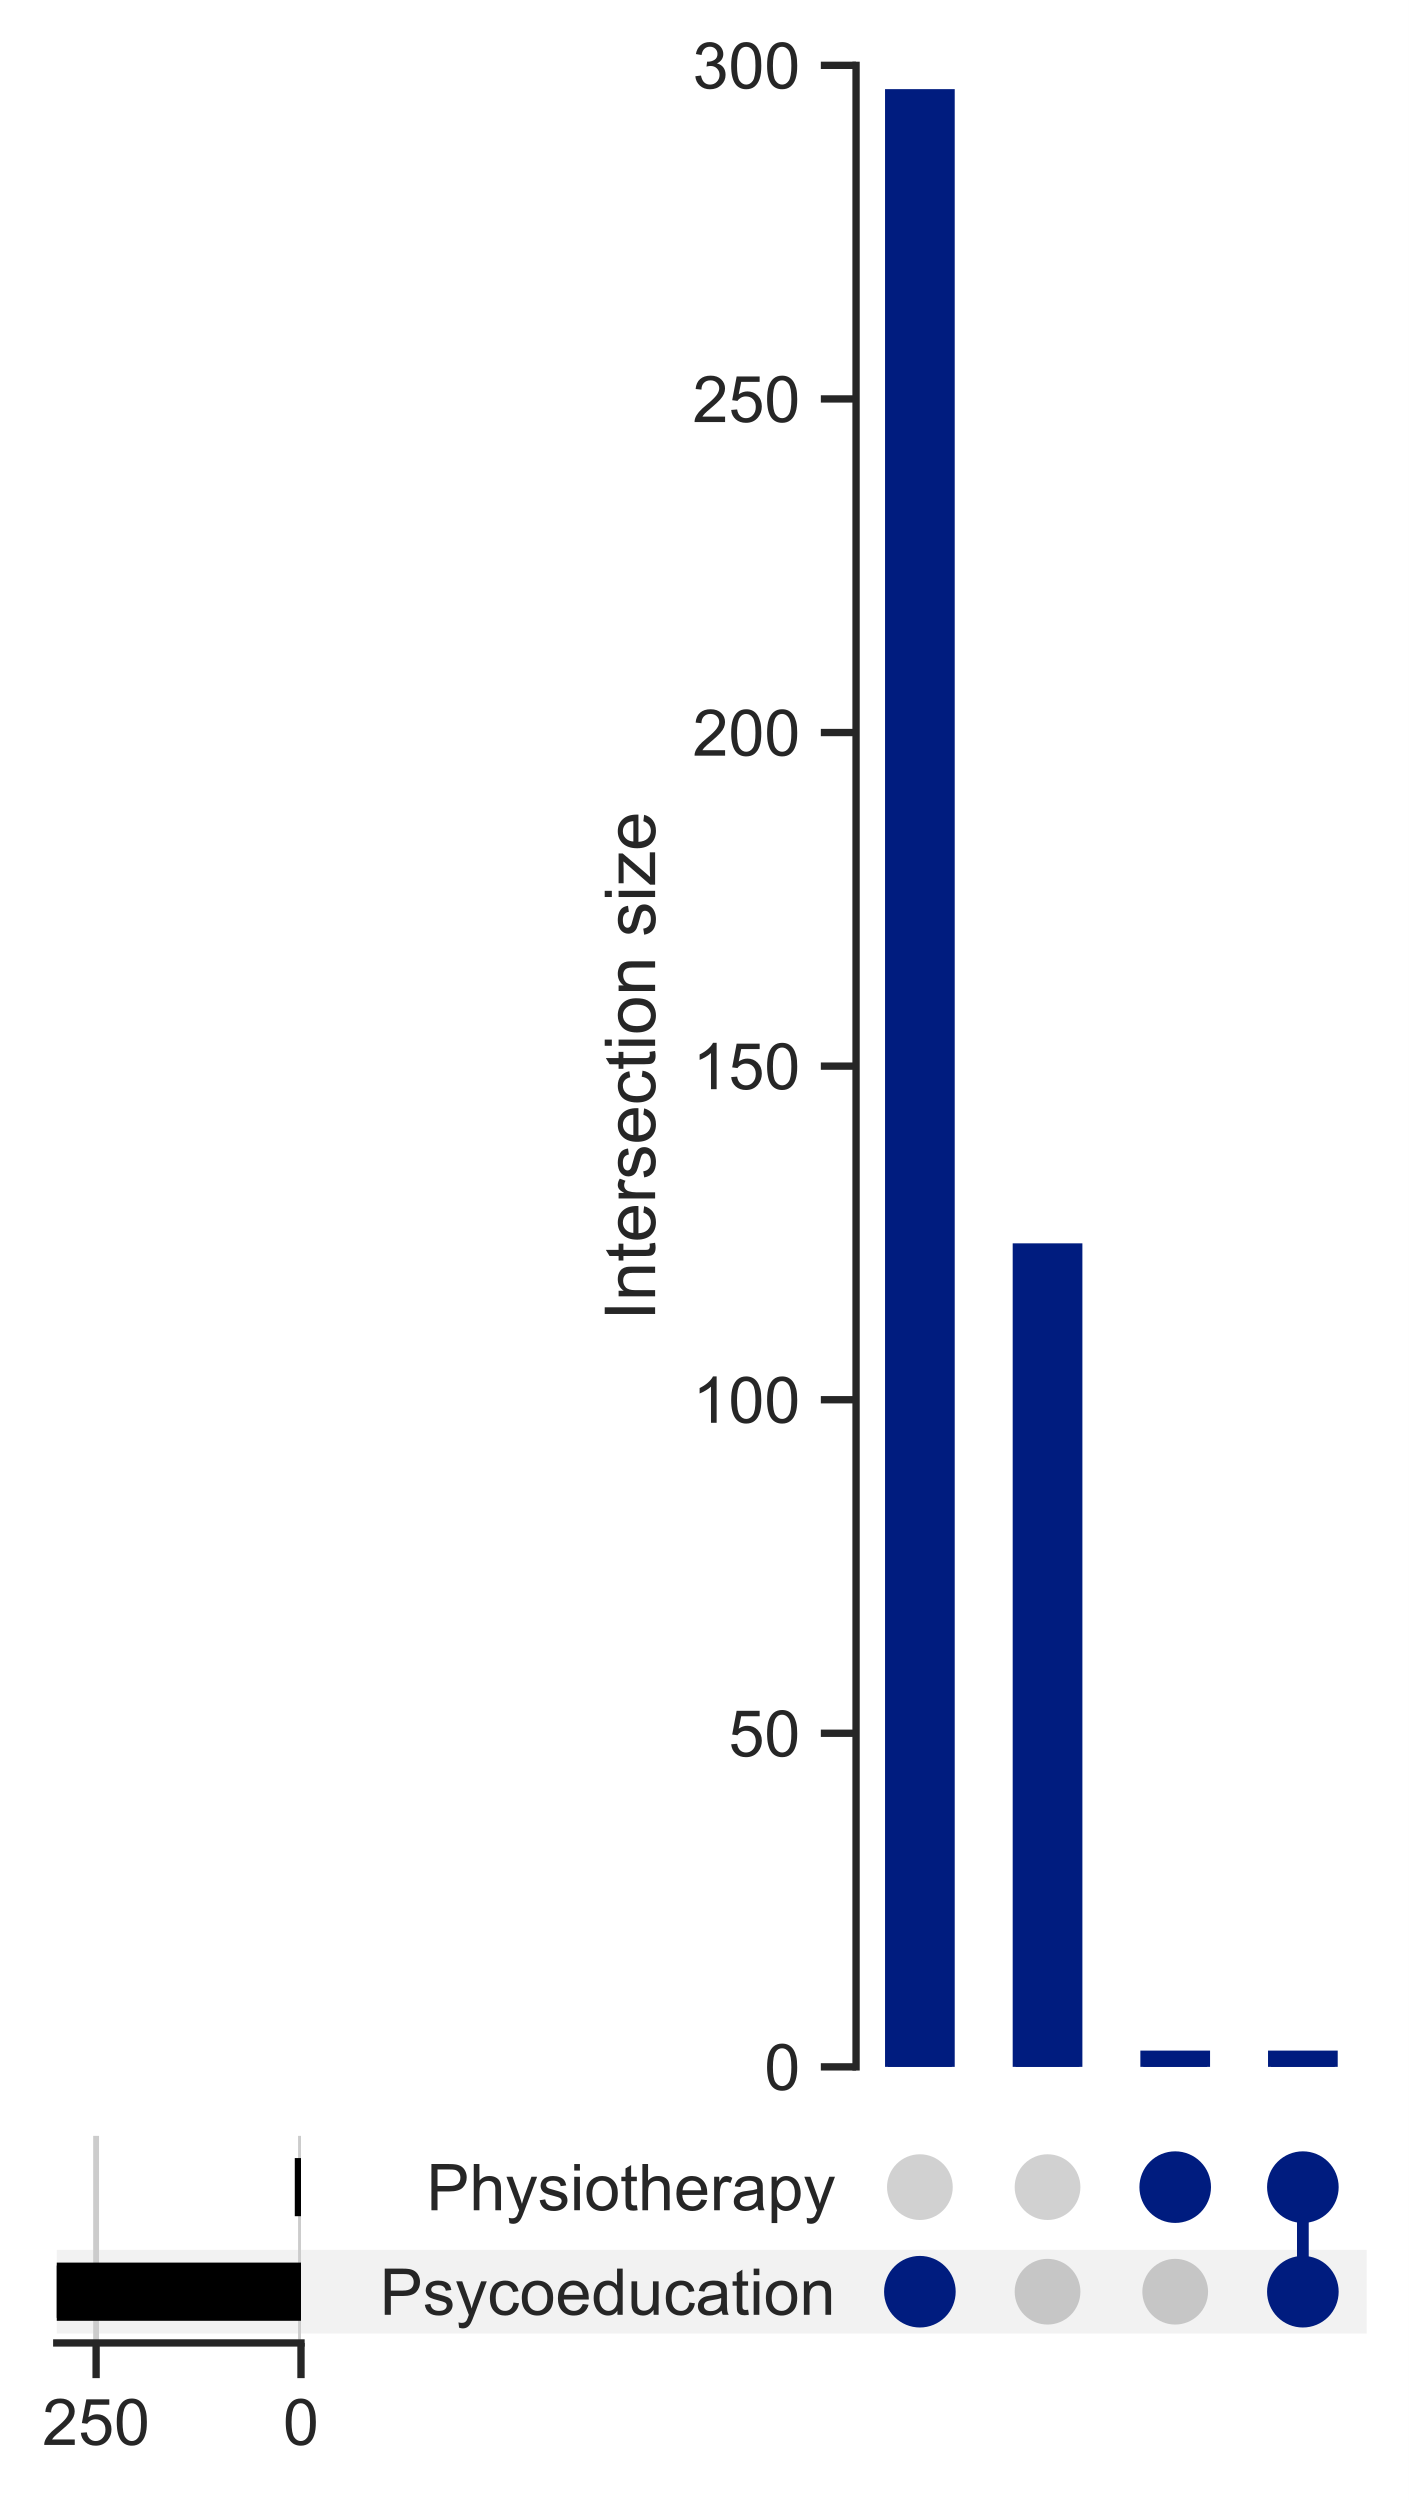
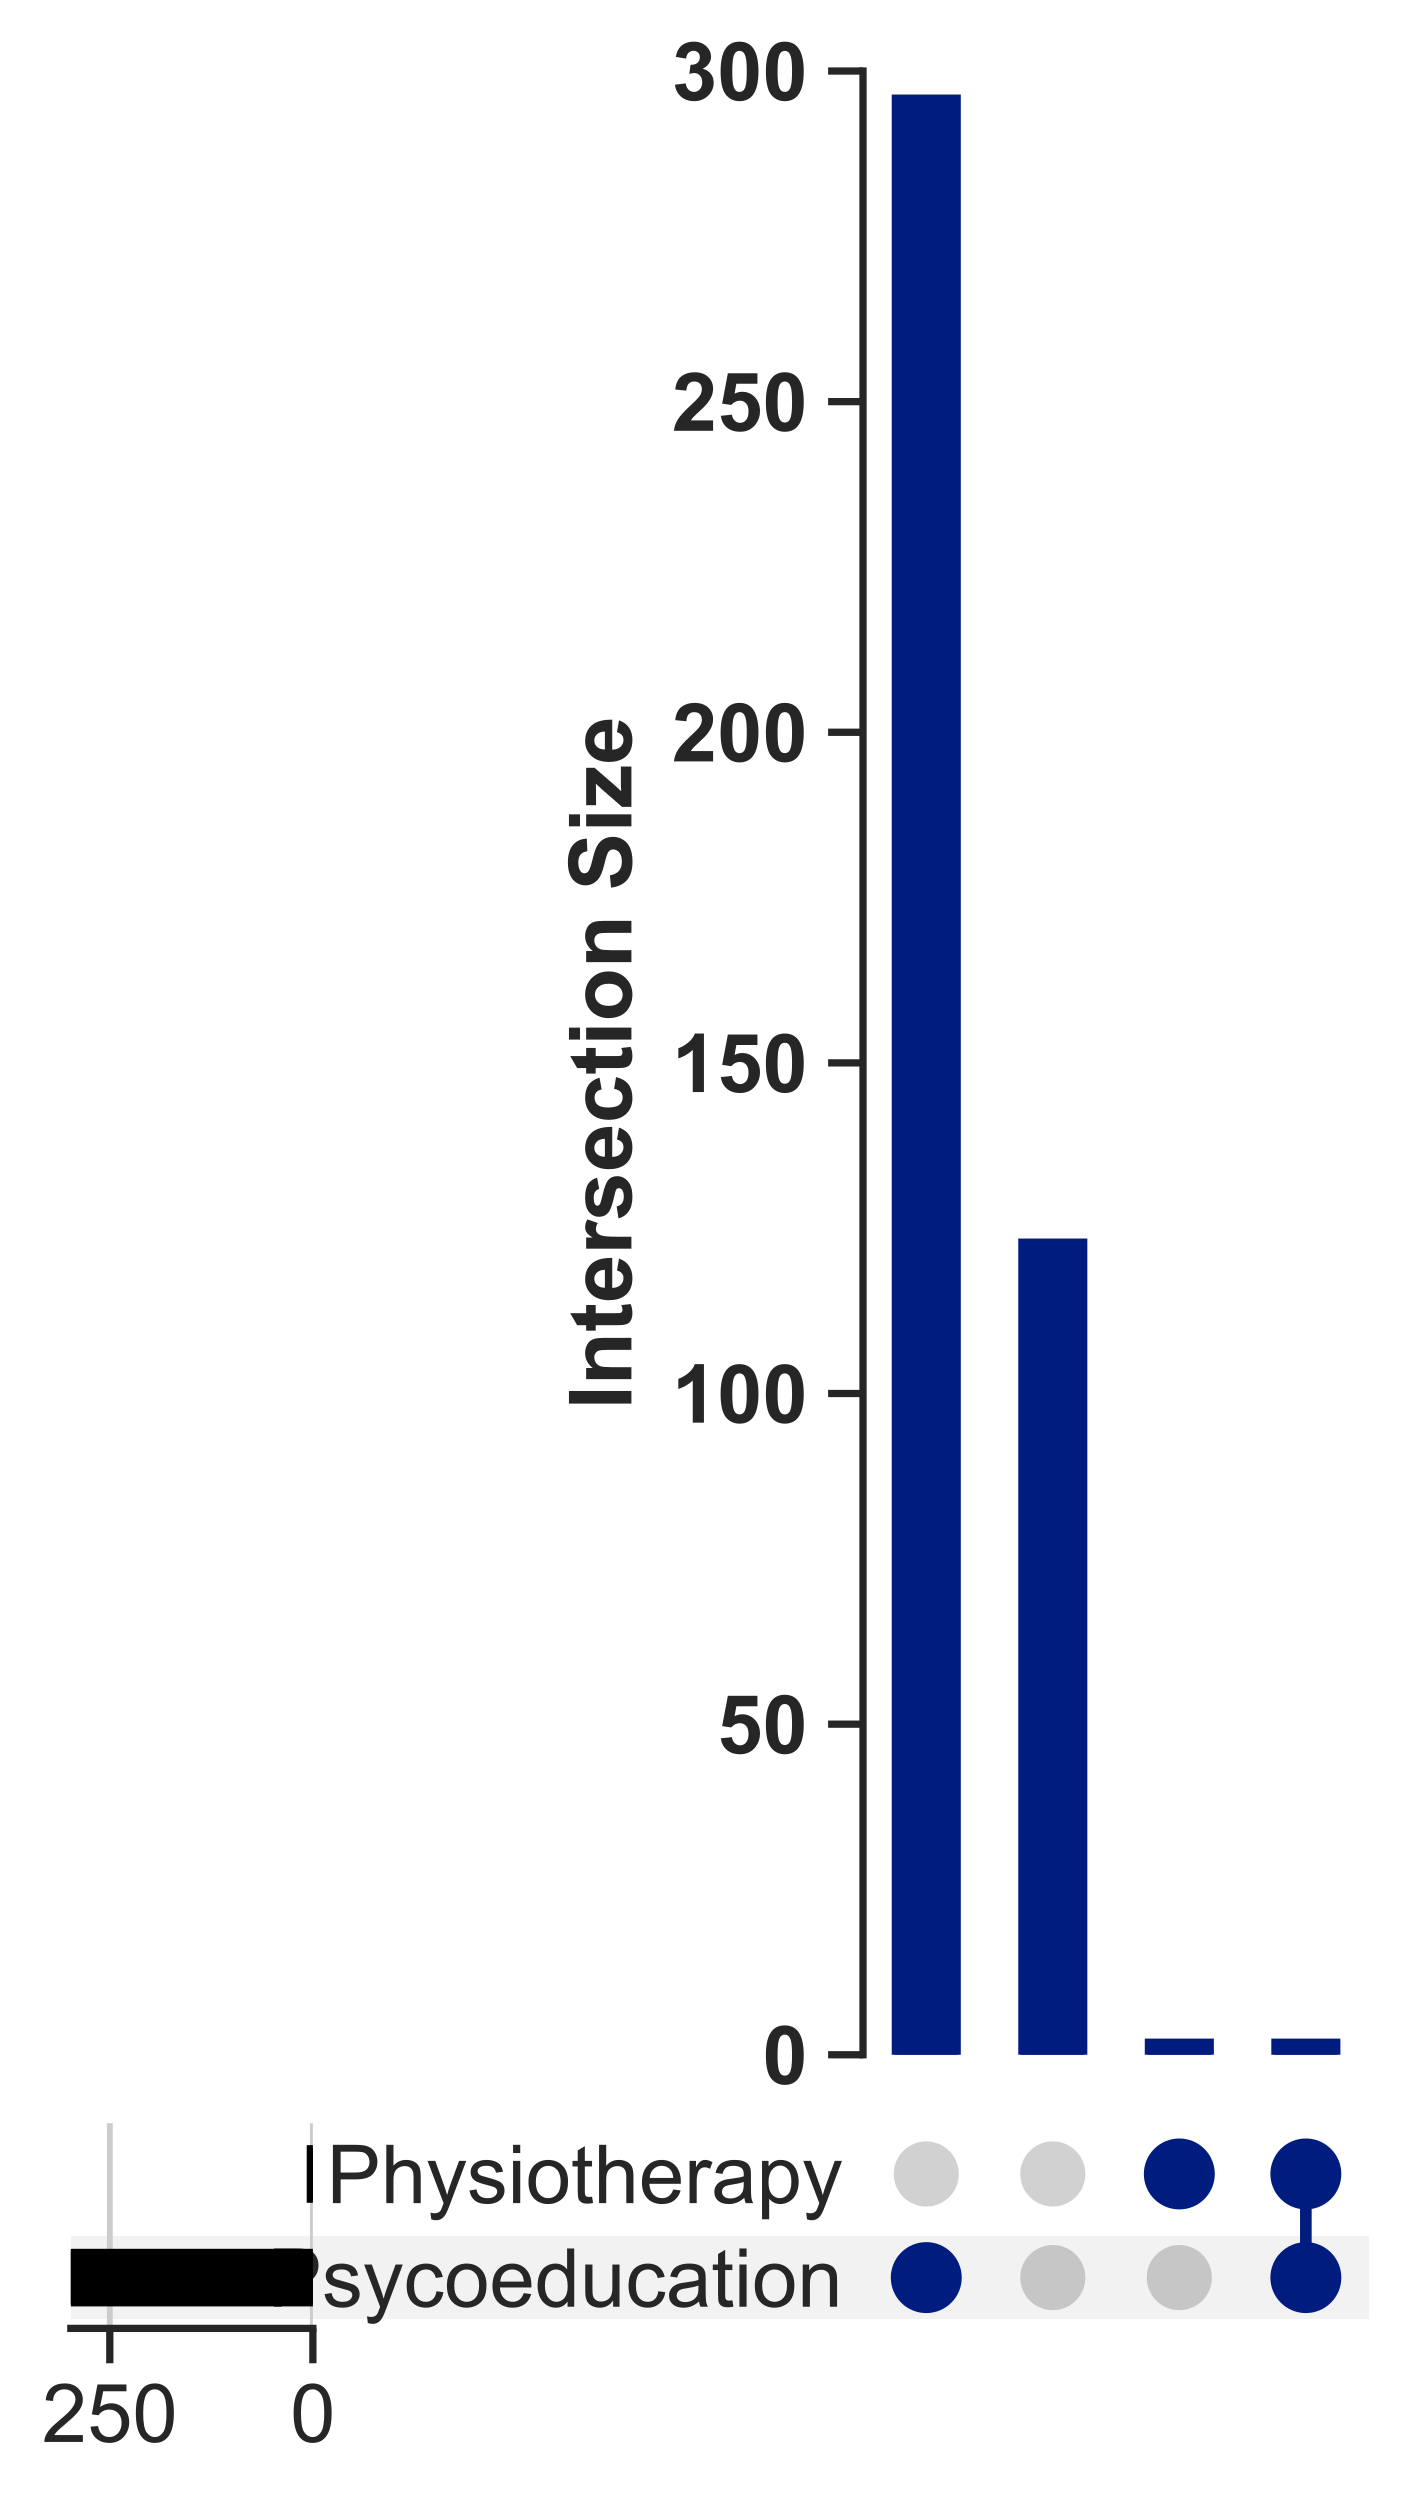
- <svg xmlns="http://www.w3.org/2000/svg" xmlns:xlink="http://www.w3.org/1999/xlink" width="240.073pt" height="425.977pt" viewBox="0 0 240.073 425.977" version="1.1">
+ <svg xmlns="http://www.w3.org/2000/svg" xmlns:xlink="http://www.w3.org/1999/xlink" width="242.575pt" height="429.794pt" viewBox="0 0 242.575 429.794" version="1.1">
  <defs>
    <style type="text/css">*{stroke-linejoin: round; stroke-linecap: butt}</style>
  </defs>
  <g id="figure_1">
    <g id="patch_1">
-       <path d="M 0 425.977  L 240.073 425.977  L 240.073 0  L 0 0  z " style="fill: #ffffff" />
+       <path d="M 0 429.794  L 242.575 429.794  L 242.575 0  L 0 0  z " style="fill: #ffffff" />
    </g>
    <g id="axes_1">
      <g id="patch_2">
-         <path d="M 9.673 397.613  L 232.873 397.613  L 232.873 383.359  L 9.673 383.359  z " clip-path="url(#p1cce2ae64b)" style="fill-opacity: 0.051" />
+         <path d="M 12.175 398.687  L 235.375 398.687  L 235.375 384.432  L 12.175 384.432  z " clip-path="url(#p625ad60d9d)" style="fill-opacity: 0.051" />
      </g>
      <g id="patch_3">
-         <path d="M 9.673 379.795  L 232.873 379.795  L 232.873 365.54  L 9.673 365.54  L 9.673 379.795  z " clip-path="url(#p1cce2ae64b)" style="fill: none" />
+         <path d="M 12.175 380.869  L 235.375 380.869  L 235.375 366.614  L 12.175 366.614  L 12.175 380.869  z " clip-path="url(#p625ad60d9d)" style="fill: none" />
      </g>
      <g id="matplotlib.axis_1" />
      <g id="matplotlib.axis_2">
        <g id="ytick_1" />
        <g id="ytick_2" />
      </g>
    </g>
    <g id="axes_2">
      <g id="matplotlib.axis_3">
        <g id="ytick_3">
          <g id="line2d_1" />
          <g id="text_1">
-             <g style="fill: #262626" transform="translate(64.70596 394.4227) scale(0.11 -0.11)">
+             <g style="fill: #262626" transform="translate(46.02932 396.57) scale(0.14 -0.14)">
              <defs>
                <path id="ArialMT-50" d="M 494 0  L 494 4581  L 2222 4581  Q 2678 4581 2919 4538  Q 3256 4481 3484 4323  Q 3713 4166 3852 3881  Q 3991 3597 3991 3256  Q 3991 2672 3619 2267  Q 3247 1863 2275 1863  L 1100 1863  L 1100 0  L 494 0  z M 1100 2403  L 2284 2403  Q 2872 2403 3119 2622  Q 3366 2841 3366 3238  Q 3366 3525 3220 3729  Q 3075 3934 2838 4000  Q 2684 4041 2272 4041  L 1100 4041  L 1100 2403  z " transform="scale(0.015625)" />
                <path id="ArialMT-73" d="M 197 991  L 753 1078  Q 800 744 1014 566  Q 1228 388 1613 388  Q 2000 388 2187 545  Q 2375 703 2375 916  Q 2375 1106 2209 1216  Q 2094 1291 1634 1406  Q 1016 1563 777 1677  Q 538 1791 414 1992  Q 291 2194 291 2438  Q 291 2659 392 2848  Q 494 3038 669 3163  Q 800 3259 1026 3326  Q 1253 3394 1513 3394  Q 1903 3394 2198 3281  Q 2494 3169 2634 2976  Q 2775 2784 2828 2463  L 2278 2388  Q 2241 2644 2061 2787  Q 1881 2931 1553 2931  Q 1166 2931 1000 2803  Q 834 2675 834 2503  Q 834 2394 903 2306  Q 972 2216 1119 2156  Q 1203 2125 1616 2013  Q 2213 1853 2448 1751  Q 2684 1650 2818 1456  Q 2953 1263 2953 975  Q 2953 694 2789 445  Q 2625 197 2315 61  Q 2006 -75 1616 -75  Q 969 -75 630 194  Q 291 463 197 991  z " transform="scale(0.015625)" />
                <path id="ArialMT-79" d="M 397 -1278  L 334 -750  Q 519 -800 656 -800  Q 844 -800 956 -737  Q 1069 -675 1141 -563  Q 1194 -478 1313 -144  Q 1328 -97 1363 -6  L 103 3319  L 709 3319  L 1400 1397  Q 1534 1031 1641 628  Q 1738 1016 1872 1384  L 2581 3319  L 3144 3319  L 1881 -56  Q 1678 -603 1566 -809  Q 1416 -1088 1222 -1217  Q 1028 -1347 759 -1347  Q 597 -1347 397 -1278  z " transform="scale(0.015625)" />
                <path id="ArialMT-63" d="M 2588 1216  L 3141 1144  Q 3050 572 2676 248  Q 2303 -75 1759 -75  Q 1078 -75 664 370  Q 250 816 250 1647  Q 250 2184 428 2587  Q 606 2991 970 3192  Q 1334 3394 1763 3394  Q 2303 3394 2647 3120  Q 2991 2847 3088 2344  L 2541 2259  Q 2463 2594 2264 2762  Q 2066 2931 1784 2931  Q 1359 2931 1093 2626  Q 828 2322 828 1663  Q 828 994 1084 691  Q 1341 388 1753 388  Q 2084 388 2306 591  Q 2528 794 2588 1216  z " transform="scale(0.015625)" />
                <path id="ArialMT-6f" d="M 213 1659  Q 213 2581 725 3025  Q 1153 3394 1769 3394  Q 2453 3394 2887 2945  Q 3322 2497 3322 1706  Q 3322 1066 3130 698  Q 2938 331 2570 128  Q 2203 -75 1769 -75  Q 1072 -75 642 372  Q 213 819 213 1659  z M 791 1659  Q 791 1022 1069 705  Q 1347 388 1769 388  Q 2188 388 2466 706  Q 2744 1025 2744 1678  Q 2744 2294 2464 2611  Q 2184 2928 1769 2928  Q 1347 2928 1069 2612  Q 791 2297 791 1659  z " transform="scale(0.015625)" />
                <path id="ArialMT-65" d="M 2694 1069  L 3275 997  Q 3138 488 2766 206  Q 2394 -75 1816 -75  Q 1088 -75 661 373  Q 234 822 234 1631  Q 234 2469 665 2931  Q 1097 3394 1784 3394  Q 2450 3394 2872 2941  Q 3294 2488 3294 1666  Q 3294 1616 3291 1516  L 816 1516  Q 847 969 1125 678  Q 1403 388 1819 388  Q 2128 388 2347 550  Q 2566 713 2694 1069  z M 847 1978  L 2700 1978  Q 2663 2397 2488 2606  Q 2219 2931 1791 2931  Q 1403 2931 1139 2672  Q 875 2413 847 1978  z " transform="scale(0.015625)" />
                <path id="ArialMT-64" d="M 2575 0  L 2575 419  Q 2259 -75 1647 -75  Q 1250 -75 917 144  Q 584 363 401 755  Q 219 1147 219 1656  Q 219 2153 384 2558  Q 550 2963 881 3178  Q 1213 3394 1622 3394  Q 1922 3394 2156 3267  Q 2391 3141 2538 2938  L 2538 4581  L 3097 4581  L 3097 0  L 2575 0  z M 797 1656  Q 797 1019 1065 703  Q 1334 388 1700 388  Q 2069 388 2326 689  Q 2584 991 2584 1609  Q 2584 2291 2321 2609  Q 2059 2928 1675 2928  Q 1300 2928 1048 2622  Q 797 2316 797 1656  z " transform="scale(0.015625)" />
                <path id="ArialMT-75" d="M 2597 0  L 2597 488  Q 2209 -75 1544 -75  Q 1250 -75 995 37  Q 741 150 617 320  Q 494 491 444 738  Q 409 903 409 1263  L 409 3319  L 972 3319  L 972 1478  Q 972 1038 1006 884  Q 1059 663 1231 536  Q 1403 409 1656 409  Q 1909 409 2131 539  Q 2353 669 2445 892  Q 2538 1116 2538 1541  L 2538 3319  L 3100 3319  L 3100 0  L 2597 0  z " transform="scale(0.015625)" />
                <path id="ArialMT-61" d="M 2588 409  Q 2275 144 1986 34  Q 1697 -75 1366 -75  Q 819 -75 525 192  Q 231 459 231 875  Q 231 1119 342 1320  Q 453 1522 633 1644  Q 813 1766 1038 1828  Q 1203 1872 1538 1913  Q 2219 1994 2541 2106  Q 2544 2222 2544 2253  Q 2544 2597 2384 2738  Q 2169 2928 1744 2928  Q 1347 2928 1158 2789  Q 969 2650 878 2297  L 328 2372  Q 403 2725 575 2942  Q 747 3159 1072 3276  Q 1397 3394 1825 3394  Q 2250 3394 2515 3294  Q 2781 3194 2906 3042  Q 3031 2891 3081 2659  Q 3109 2516 3109 2141  L 3109 1391  Q 3109 606 3145 398  Q 3181 191 3288 0  L 2700 0  Q 2613 175 2588 409  z M 2541 1666  Q 2234 1541 1622 1453  Q 1275 1403 1131 1340  Q 988 1278 909 1158  Q 831 1038 831 891  Q 831 666 1001 516  Q 1172 366 1500 366  Q 1825 366 2078 508  Q 2331 650 2450 897  Q 2541 1088 2541 1459  L 2541 1666  z " transform="scale(0.015625)" />
                <path id="ArialMT-74" d="M 1650 503  L 1731 6  Q 1494 -44 1306 -44  Q 1000 -44 831 53  Q 663 150 594 308  Q 525 466 525 972  L 525 2881  L 113 2881  L 113 3319  L 525 3319  L 525 4141  L 1084 4478  L 1084 3319  L 1650 3319  L 1650 2881  L 1084 2881  L 1084 941  Q 1084 700 1114 631  Q 1144 563 1211 522  Q 1278 481 1403 481  Q 1497 481 1650 503  z " transform="scale(0.015625)" />
                <path id="ArialMT-69" d="M 425 3934  L 425 4581  L 988 4581  L 988 3934  L 425 3934  z M 425 0  L 425 3319  L 988 3319  L 988 0  L 425 0  z " transform="scale(0.015625)" />
                <path id="ArialMT-6e" d="M 422 0  L 422 3319  L 928 3319  L 928 2847  Q 1294 3394 1984 3394  Q 2284 3394 2536 3286  Q 2788 3178 2913 3003  Q 3038 2828 3088 2588  Q 3119 2431 3119 2041  L 3119 0  L 2556 0  L 2556 2019  Q 2556 2363 2490 2533  Q 2425 2703 2258 2804  Q 2091 2906 1866 2906  Q 1506 2906 1245 2678  Q 984 2450 984 1813  L 984 0  L 422 0  z " transform="scale(0.015625)" />
              </defs>
              <use xlink:href="#ArialMT-50" />
              <use xlink:href="#ArialMT-73" x="66.699" />
              <use xlink:href="#ArialMT-79" x="116.699" />
              <use xlink:href="#ArialMT-63" x="166.699" />
              <use xlink:href="#ArialMT-6f" x="216.699" />
              <use xlink:href="#ArialMT-65" x="272.314" />
              <use xlink:href="#ArialMT-64" x="327.93" />
              <use xlink:href="#ArialMT-75" x="383.545" />
              <use xlink:href="#ArialMT-63" x="439.16" />
              <use xlink:href="#ArialMT-61" x="489.16" />
              <use xlink:href="#ArialMT-74" x="544.775" />
              <use xlink:href="#ArialMT-69" x="572.559" />
              <use xlink:href="#ArialMT-6f" x="594.775" />
              <use xlink:href="#ArialMT-6e" x="650.391" />
            </g>
          </g>
        </g>
        <g id="ytick_4">
          <g id="line2d_2" />
          <g id="text_2">
-             <g style="fill: #262626" transform="translate(72.66034 376.6045) scale(0.11 -0.11)">
+             <g style="fill: #262626" transform="translate(56.15307 378.7518) scale(0.14 -0.14)">
              <defs>
                <path id="ArialMT-68" d="M 422 0  L 422 4581  L 984 4581  L 984 2938  Q 1378 3394 1978 3394  Q 2347 3394 2619 3248  Q 2891 3103 3008 2847  Q 3125 2591 3125 2103  L 3125 0  L 2563 0  L 2563 2103  Q 2563 2525 2380 2717  Q 2197 2909 1863 2909  Q 1613 2909 1392 2779  Q 1172 2650 1078 2428  Q 984 2206 984 1816  L 984 0  L 422 0  z " transform="scale(0.015625)" />
                <path id="ArialMT-72" d="M 416 0  L 416 3319  L 922 3319  L 922 2816  Q 1116 3169 1280 3281  Q 1444 3394 1641 3394  Q 1925 3394 2219 3213  L 2025 2691  Q 1819 2813 1613 2813  Q 1428 2813 1281 2702  Q 1134 2591 1072 2394  Q 978 2094 978 1738  L 978 0  L 416 0  z " transform="scale(0.015625)" />
                <path id="ArialMT-70" d="M 422 -1272  L 422 3319  L 934 3319  L 934 2888  Q 1116 3141 1344 3267  Q 1572 3394 1897 3394  Q 2322 3394 2647 3175  Q 2972 2956 3137 2557  Q 3303 2159 3303 1684  Q 3303 1175 3120 767  Q 2938 359 2589 142  Q 2241 -75 1856 -75  Q 1575 -75 1351 44  Q 1128 163 984 344  L 984 -1272  L 422 -1272  z M 931 1641  Q 931 1000 1190 694  Q 1450 388 1819 388  Q 2194 388 2461 705  Q 2728 1022 2728 1688  Q 2728 2322 2467 2637  Q 2206 2953 1844 2953  Q 1484 2953 1207 2617  Q 931 2281 931 1641  z " transform="scale(0.015625)" />
              </defs>
              <use xlink:href="#ArialMT-50" />
              <use xlink:href="#ArialMT-68" x="66.699" />
              <use xlink:href="#ArialMT-79" x="122.314" />
              <use xlink:href="#ArialMT-73" x="172.314" />
              <use xlink:href="#ArialMT-69" x="222.314" />
              <use xlink:href="#ArialMT-6f" x="244.531" />
              <use xlink:href="#ArialMT-74" x="300.146" />
              <use xlink:href="#ArialMT-68" x="327.93" />
              <use xlink:href="#ArialMT-65" x="383.545" />
              <use xlink:href="#ArialMT-72" x="439.16" />
              <use xlink:href="#ArialMT-61" x="472.461" />
              <use xlink:href="#ArialMT-70" x="528.076" />
              <use xlink:href="#ArialMT-79" x="583.691" />
            </g>
          </g>
        </g>
      </g>
      <g id="LineCollection_1">
-         <path d="M 156.739 390.486  L 156.739 390.486  " clip-path="url(#p078d58373c)" style="fill: none; stroke: #001c7f; stroke-width: 2" />
-         <path d="M 200.244 372.668  L 200.244 372.668  " clip-path="url(#p078d58373c)" style="fill: none; stroke: #001c7f; stroke-width: 2" />
-         <path d="M 221.996 390.486  L 221.996 372.668  " clip-path="url(#p078d58373c)" style="fill: none; stroke: #001c7f; stroke-width: 2" />
+         <path d="M 159.241 391.56  L 159.241 391.56  " clip-path="url(#p07e4e6cfe9)" style="fill: none; stroke: #001c7f; stroke-width: 2" />
+         <path d="M 202.746 373.741  L 202.746 373.741  " clip-path="url(#p07e4e6cfe9)" style="fill: none; stroke: #001c7f; stroke-width: 2" />
+         <path d="M 224.499 391.56  L 224.499 373.741  " clip-path="url(#p07e4e6cfe9)" style="fill: none; stroke: #001c7f; stroke-width: 2" />
      </g>
      <g id="PathCollection_1">
        <defs>
-           <path id="C0_0_ca7428e027" d="M 0 5.6  C 1.485 5.6 2.91 5.01 3.96 3.96  C 5.01 2.91 5.6 1.485 5.6 -0  C 5.6 -1.485 5.01 -2.91 3.96 -3.96  C 2.91 -5.01 1.485 -5.6 0 -5.6  C -1.485 -5.6 -2.91 -5.01 -3.96 -3.96  C -5.01 -2.91 -5.6 -1.485 -5.6 0  C -5.6 1.485 -5.01 2.91 -3.96 3.96  C -2.91 5.01 -1.485 5.6 0 5.6  z " />
+           <path id="C0_0_0cb3903d85" d="M 0 5.6  C 1.485 5.6 2.91 5.01 3.96 3.96  C 5.01 2.91 5.6 1.485 5.6 -0  C 5.6 -1.485 5.01 -2.91 3.96 -3.96  C 2.91 -5.01 1.485 -5.6 0 -5.6  C -1.485 -5.6 -2.91 -5.01 -3.96 -3.96  C -5.01 -2.91 -5.6 -1.485 -5.6 0  C -5.6 1.485 -5.01 2.91 -3.96 3.96  C -2.91 5.01 -1.485 5.6 0 5.6  z " />
        </defs>
-         <g clip-path="url(#p078d58373c)">
-           <use xlink:href="#C0_0_ca7428e027" x="156.739" y="390.486" style="fill: #001c7f; stroke: #001c7f" />
-         </g>
-         <g clip-path="url(#p078d58373c)">
-           <use xlink:href="#C0_0_ca7428e027" x="156.739" y="372.668" style="fill-opacity: 0.18" />
-         </g>
-         <g clip-path="url(#p078d58373c)">
-           <use xlink:href="#C0_0_ca7428e027" x="178.491" y="390.486" style="fill-opacity: 0.18" />
-         </g>
-         <g clip-path="url(#p078d58373c)">
-           <use xlink:href="#C0_0_ca7428e027" x="178.491" y="372.668" style="fill-opacity: 0.18" />
-         </g>
-         <g clip-path="url(#p078d58373c)">
-           <use xlink:href="#C0_0_ca7428e027" x="200.244" y="390.486" style="fill-opacity: 0.18" />
-         </g>
-         <g clip-path="url(#p078d58373c)">
-           <use xlink:href="#C0_0_ca7428e027" x="200.244" y="372.668" style="fill: #001c7f; stroke: #001c7f" />
-         </g>
-         <g clip-path="url(#p078d58373c)">
-           <use xlink:href="#C0_0_ca7428e027" x="221.996" y="390.486" style="fill: #001c7f; stroke: #001c7f" />
-         </g>
-         <g clip-path="url(#p078d58373c)">
-           <use xlink:href="#C0_0_ca7428e027" x="221.996" y="372.668" style="fill: #001c7f; stroke: #001c7f" />
+         <g clip-path="url(#p07e4e6cfe9)">
+           <use xlink:href="#C0_0_0cb3903d85" x="159.241" y="391.56" style="fill: #001c7f; stroke: #001c7f" />
+         </g>
+         <g clip-path="url(#p07e4e6cfe9)">
+           <use xlink:href="#C0_0_0cb3903d85" x="159.241" y="373.741" style="fill-opacity: 0.18" />
+         </g>
+         <g clip-path="url(#p07e4e6cfe9)">
+           <use xlink:href="#C0_0_0cb3903d85" x="180.994" y="391.56" style="fill-opacity: 0.18" />
+         </g>
+         <g clip-path="url(#p07e4e6cfe9)">
+           <use xlink:href="#C0_0_0cb3903d85" x="180.994" y="373.741" style="fill-opacity: 0.18" />
+         </g>
+         <g clip-path="url(#p07e4e6cfe9)">
+           <use xlink:href="#C0_0_0cb3903d85" x="202.746" y="391.56" style="fill-opacity: 0.18" />
+         </g>
+         <g clip-path="url(#p07e4e6cfe9)">
+           <use xlink:href="#C0_0_0cb3903d85" x="202.746" y="373.741" style="fill: #001c7f; stroke: #001c7f" />
+         </g>
+         <g clip-path="url(#p07e4e6cfe9)">
+           <use xlink:href="#C0_0_0cb3903d85" x="224.499" y="391.56" style="fill: #001c7f; stroke: #001c7f" />
+         </g>
+         <g clip-path="url(#p07e4e6cfe9)">
+           <use xlink:href="#C0_0_0cb3903d85" x="224.499" y="373.741" style="fill: #001c7f; stroke: #001c7f" />
        </g>
      </g>
    </g>
    <g id="axes_3">
      <g id="matplotlib.axis_4">
        <g id="xtick_1">
          <g id="line2d_3">
-             <path d="M 51.286 399.217  L 51.286 363.937  " clip-path="url(#p53289422ea)" style="fill: none; stroke: #cccccc; stroke-linecap: round" />
+             <path d="M 53.789 400.29  L 53.789 365.01  " clip-path="url(#pc42c1515d0)" style="fill: none; stroke: #cccccc; stroke-linecap: round" />
          </g>
          <g id="line2d_4">
            <defs>
-               <path id="m68a70671ab" d="M 0 0  L 0 6  " style="stroke: #262626; stroke-width: 1.25" />
+               <path id="m85c4ac3cca" d="M 0 0  L 0 6  " style="stroke: #262626; stroke-width: 1.25" />
            </defs>
            <g>
-               <use xlink:href="#m68a70671ab" x="51.286" y="399.217" style="fill: #262626; stroke: #262626; stroke-width: 1.25" />
+               <use xlink:href="#m85c4ac3cca" x="53.789" y="400.29" style="fill: #262626; stroke: #262626; stroke-width: 1.25" />
            </g>
          </g>
          <g id="text_3">
-             <g style="fill: #262626" transform="translate(48.22774 416.5904) scale(0.11 -0.11)">
+             <g style="fill: #262626" transform="translate(49.89602 419.8114) scale(0.14 -0.14)">
              <defs>
                <path id="ArialMT-30" d="M 266 2259  Q 266 3072 433 3567  Q 600 4063 929 4331  Q 1259 4600 1759 4600  Q 2128 4600 2406 4451  Q 2684 4303 2865 4023  Q 3047 3744 3150 3342  Q 3253 2941 3253 2259  Q 3253 1453 3087 958  Q 2922 463 2592 192  Q 2263 -78 1759 -78  Q 1097 -78 719 397  Q 266 969 266 2259  z M 844 2259  Q 844 1131 1108 757  Q 1372 384 1759 384  Q 2147 384 2411 759  Q 2675 1134 2675 2259  Q 2675 3391 2411 3762  Q 2147 4134 1753 4134  Q 1366 4134 1134 3806  Q 844 3388 844 2259  z " transform="scale(0.015625)" />
              </defs>
              <use xlink:href="#ArialMT-30" />
            </g>
          </g>
        </g>
        <g id="xtick_2">
          <g id="line2d_5">
-             <path d="M 16.376 399.217  L 16.376 363.937  " clip-path="url(#p53289422ea)" style="fill: none; stroke: #cccccc; stroke-linecap: round" />
+             <path d="M 18.878 400.29  L 18.878 365.01  " clip-path="url(#pc42c1515d0)" style="fill: none; stroke: #cccccc; stroke-linecap: round" />
          </g>
          <g id="line2d_6">
            <g>
-               <use xlink:href="#m68a70671ab" x="16.376" y="399.217" style="fill: #262626; stroke: #262626; stroke-width: 1.25" />
+               <use xlink:href="#m85c4ac3cca" x="18.878" y="400.29" style="fill: #262626; stroke: #262626; stroke-width: 1.25" />
            </g>
          </g>
          <g id="text_4">
-             <g style="fill: #262626" transform="translate(7.2 416.5904) scale(0.11 -0.11)">
+             <g style="fill: #262626" transform="translate(7.2 419.8114) scale(0.14 -0.14)">
              <defs>
                <path id="ArialMT-32" d="M 3222 541  L 3222 0  L 194 0  Q 188 203 259 391  Q 375 700 629 1000  Q 884 1300 1366 1694  Q 2113 2306 2375 2664  Q 2638 3022 2638 3341  Q 2638 3675 2398 3904  Q 2159 4134 1775 4134  Q 1369 4134 1125 3890  Q 881 3647 878 3216  L 300 3275  Q 359 3922 746 4261  Q 1134 4600 1788 4600  Q 2447 4600 2831 4234  Q 3216 3869 3216 3328  Q 3216 3053 3103 2787  Q 2991 2522 2730 2228  Q 2469 1934 1863 1422  Q 1356 997 1212 845  Q 1069 694 975 541  L 3222 541  z " transform="scale(0.015625)" />
                <path id="ArialMT-35" d="M 266 1200  L 856 1250  Q 922 819 1161 601  Q 1400 384 1738 384  Q 2144 384 2425 690  Q 2706 997 2706 1503  Q 2706 1984 2436 2262  Q 2166 2541 1728 2541  Q 1456 2541 1237 2417  Q 1019 2294 894 2097  L 366 2166  L 809 4519  L 3088 4519  L 3088 3981  L 1259 3981  L 1013 2750  Q 1425 3038 1878 3038  Q 2478 3038 2890 2622  Q 3303 2206 3303 1553  Q 3303 931 2941 478  Q 2500 -78 1738 -78  Q 1113 -78 717 272  Q 322 622 266 1200  z " transform="scale(0.015625)" />
              </defs>
              <use xlink:href="#ArialMT-32" />
              <use xlink:href="#ArialMT-35" x="55.615" />
              <use xlink:href="#ArialMT-30" x="111.23" />
            </g>
          </g>
        </g>
      </g>
      <g id="patch_4">
-         <path d="M 51.286 394.94  L 9.673 394.94  L 9.673 386.031  L 51.286 386.031  z " clip-path="url(#p53289422ea)" style="stroke: #000000; stroke-linejoin: miter" />
+         <path d="M 53.789 396.014  L 12.175 396.014  L 12.175 387.105  L 53.789 387.105  z " clip-path="url(#pc42c1515d0)" style="stroke: #000000; stroke-linejoin: miter" />
      </g>
      <g id="patch_5">
-         <path d="M 51.286 377.122  L 50.728 377.122  L 50.728 368.213  L 51.286 368.213  z " clip-path="url(#p53289422ea)" style="stroke: #000000; stroke-linejoin: miter" />
+         <path d="M 53.789 378.196  L 53.23 378.196  L 53.23 369.287  L 53.789 369.287  z " clip-path="url(#pc42c1515d0)" style="stroke: #000000; stroke-linejoin: miter" />
      </g>
      <g id="patch_6">
-         <path d="M 9.673 399.217  L 51.286 399.217  " style="fill: none; stroke: #262626; stroke-width: 1.25; stroke-linejoin: miter; stroke-linecap: square" />
+         <path d="M 12.175 400.29  L 53.789 400.29  " style="fill: none; stroke: #262626; stroke-width: 1.25; stroke-linejoin: miter; stroke-linecap: square" />
      </g>
    </g>
    <g id="axes_4">
      <g id="patch_7">
-         <path d="M 145.863 352.177  L 232.873 352.177  L 232.873 11.137  L 145.863 11.137  z " style="fill: #ffffff" />
+         <path d="M 148.365 353.25  L 235.375 353.25  L 235.375 12.21  L 148.365 12.21  z " style="fill: #ffffff" />
      </g>
      <g id="matplotlib.axis_5">
        <g id="ytick_5">
          <g id="line2d_7">
            <defs>
-               <path id="m4ac4621750" d="M 0 0  L -6 0  " style="stroke: #262626; stroke-width: 1.25" />
+               <path id="m367252c514" d="M 0 0  L -6 0  " style="stroke: #262626; stroke-width: 1.25" />
            </defs>
            <g>
-               <use xlink:href="#m4ac4621750" x="145.863" y="352.177" style="fill: #262626; stroke: #262626; stroke-width: 1.25" />
+               <use xlink:href="#m367252c514" x="148.365" y="353.25" style="fill: #262626; stroke: #262626; stroke-width: 1.25" />
            </g>
          </g>
          <g id="text_5">
-             <g style="fill: #262626" transform="translate(130.2455 356.1136) scale(0.11 -0.11)">
-               <use xlink:href="#ArialMT-30" />
+             <g style="fill: #262626" transform="translate(131.0796 358.2609) scale(0.14 -0.14)">
+               <defs>
+                 <path id="Arial-BoldMT-30" d="M 1756 4600  Q 2422 4600 2797 4125  Q 3244 3563 3244 2259  Q 3244 959 2794 391  Q 2422 -78 1756 -78  Q 1088 -78 678 436  Q 269 950 269 2269  Q 269 3563 719 4131  Q 1091 4600 1756 4600  z M 1756 3872  Q 1597 3872 1472 3770  Q 1347 3669 1278 3406  Q 1188 3066 1188 2259  Q 1188 1453 1269 1151  Q 1350 850 1473 750  Q 1597 650 1756 650  Q 1916 650 2041 751  Q 2166 853 2234 1116  Q 2325 1453 2325 2259  Q 2325 3066 2244 3367  Q 2163 3669 2039 3770  Q 1916 3872 1756 3872  z " transform="scale(0.015625)" />
+               </defs>
+               <use xlink:href="#Arial-BoldMT-30" />
            </g>
          </g>
        </g>
        <g id="ytick_6">
          <g id="line2d_8">
            <g>
-               <use xlink:href="#m4ac4621750" x="145.863" y="295.337" style="fill: #262626; stroke: #262626; stroke-width: 1.25" />
+               <use xlink:href="#m367252c514" x="148.365" y="296.41" style="fill: #262626; stroke: #262626; stroke-width: 1.25" />
            </g>
          </g>
          <g id="text_6">
-             <g style="fill: #262626" transform="translate(124.1285 299.2736) scale(0.11 -0.11)">
-               <use xlink:href="#ArialMT-35" />
-               <use xlink:href="#ArialMT-30" x="55.615" />
+             <g style="fill: #262626" transform="translate(123.2943 301.4209) scale(0.14 -0.14)">
+               <defs>
+                 <path id="Arial-BoldMT-35" d="M 284 1178  L 1159 1269  Q 1197 972 1381 798  Q 1566 625 1806 625  Q 2081 625 2272 848  Q 2463 1072 2463 1522  Q 2463 1944 2273 2155  Q 2084 2366 1781 2366  Q 1403 2366 1103 2031  L 391 2134  L 841 4519  L 3163 4519  L 3163 3697  L 1506 3697  L 1369 2919  Q 1663 3066 1969 3066  Q 2553 3066 2959 2641  Q 3366 2216 3366 1538  Q 3366 972 3038 528  Q 2591 -78 1797 -78  Q 1163 -78 763 262  Q 363 603 284 1178  z " transform="scale(0.015625)" />
+               </defs>
+               <use xlink:href="#Arial-BoldMT-35" />
+               <use xlink:href="#Arial-BoldMT-30" x="55.615" />
            </g>
          </g>
        </g>
        <g id="ytick_7">
          <g id="line2d_9">
            <g>
-               <use xlink:href="#m4ac4621750" x="145.863" y="238.497" style="fill: #262626; stroke: #262626; stroke-width: 1.25" />
+               <use xlink:href="#m367252c514" x="148.365" y="239.57" style="fill: #262626; stroke: #262626; stroke-width: 1.25" />
            </g>
          </g>
          <g id="text_7">
-             <g style="fill: #262626" transform="translate(118.0114 242.4336) scale(0.11 -0.11)">
-               <defs>
-                 <path id="ArialMT-31" d="M 2384 0  L 1822 0  L 1822 3584  Q 1619 3391 1289 3197  Q 959 3003 697 2906  L 697 3450  Q 1169 3672 1522 3987  Q 1875 4303 2022 4600  L 2384 4600  L 2384 0  z " transform="scale(0.015625)" />
-               </defs>
-               <use xlink:href="#ArialMT-31" />
-               <use xlink:href="#ArialMT-30" x="55.615" />
-               <use xlink:href="#ArialMT-30" x="111.23" />
+             <g style="fill: #262626" transform="translate(115.509 244.5809) scale(0.14 -0.14)">
+               <defs>
+                 <path id="Arial-BoldMT-31" d="M 2519 0  L 1641 0  L 1641 3309  Q 1159 2859 506 2644  L 506 3441  Q 850 3553 1253 3867  Q 1656 4181 1806 4600  L 2519 4600  L 2519 0  z " transform="scale(0.015625)" />
+               </defs>
+               <use xlink:href="#Arial-BoldMT-31" />
+               <use xlink:href="#Arial-BoldMT-30" x="55.615" />
+               <use xlink:href="#Arial-BoldMT-30" x="111.23" />
            </g>
          </g>
        </g>
        <g id="ytick_8">
          <g id="line2d_10">
            <g>
-               <use xlink:href="#m4ac4621750" x="145.863" y="181.657" style="fill: #262626; stroke: #262626; stroke-width: 1.25" />
+               <use xlink:href="#m367252c514" x="148.365" y="182.73" style="fill: #262626; stroke: #262626; stroke-width: 1.25" />
            </g>
          </g>
          <g id="text_8">
-             <g style="fill: #262626" transform="translate(118.0114 185.5936) scale(0.11 -0.11)">
-               <use xlink:href="#ArialMT-31" />
-               <use xlink:href="#ArialMT-35" x="55.615" />
-               <use xlink:href="#ArialMT-30" x="111.23" />
+             <g style="fill: #262626" transform="translate(115.509 187.7409) scale(0.14 -0.14)">
+               <use xlink:href="#Arial-BoldMT-31" />
+               <use xlink:href="#Arial-BoldMT-35" x="55.615" />
+               <use xlink:href="#Arial-BoldMT-30" x="111.23" />
            </g>
          </g>
        </g>
        <g id="ytick_9">
          <g id="line2d_11">
            <g>
-               <use xlink:href="#m4ac4621750" x="145.863" y="124.817" style="fill: #262626; stroke: #262626; stroke-width: 1.25" />
+               <use xlink:href="#m367252c514" x="148.365" y="125.89" style="fill: #262626; stroke: #262626; stroke-width: 1.25" />
            </g>
          </g>
          <g id="text_9">
-             <g style="fill: #262626" transform="translate(118.0114 128.7536) scale(0.11 -0.11)">
-               <use xlink:href="#ArialMT-32" />
-               <use xlink:href="#ArialMT-30" x="55.615" />
-               <use xlink:href="#ArialMT-30" x="111.23" />
+             <g style="fill: #262626" transform="translate(115.509 130.9009) scale(0.14 -0.14)">
+               <defs>
+                 <path id="Arial-BoldMT-32" d="M 3238 816  L 3238 0  L 159 0  Q 209 463 459 877  Q 709 1291 1447 1975  Q 2041 2528 2175 2725  Q 2356 2997 2356 3263  Q 2356 3556 2198 3714  Q 2041 3872 1763 3872  Q 1488 3872 1325 3706  Q 1163 3541 1138 3156  L 263 3244  Q 341 3969 753 4284  Q 1166 4600 1784 4600  Q 2463 4600 2850 4234  Q 3238 3869 3238 3325  Q 3238 3016 3127 2736  Q 3016 2456 2775 2150  Q 2616 1947 2200 1565  Q 1784 1184 1673 1059  Q 1563 934 1494 816  L 3238 816  z " transform="scale(0.015625)" />
+               </defs>
+               <use xlink:href="#Arial-BoldMT-32" />
+               <use xlink:href="#Arial-BoldMT-30" x="55.615" />
+               <use xlink:href="#Arial-BoldMT-30" x="111.23" />
            </g>
          </g>
        </g>
        <g id="ytick_10">
          <g id="line2d_12">
            <g>
-               <use xlink:href="#m4ac4621750" x="145.863" y="67.977" style="fill: #262626; stroke: #262626; stroke-width: 1.25" />
+               <use xlink:href="#m367252c514" x="148.365" y="69.05" style="fill: #262626; stroke: #262626; stroke-width: 1.25" />
            </g>
          </g>
          <g id="text_10">
-             <g style="fill: #262626" transform="translate(118.0114 71.91359) scale(0.11 -0.11)">
-               <use xlink:href="#ArialMT-32" />
-               <use xlink:href="#ArialMT-35" x="55.615" />
-               <use xlink:href="#ArialMT-30" x="111.23" />
+             <g style="fill: #262626" transform="translate(115.509 74.06094) scale(0.14 -0.14)">
+               <use xlink:href="#Arial-BoldMT-32" />
+               <use xlink:href="#Arial-BoldMT-35" x="55.615" />
+               <use xlink:href="#Arial-BoldMT-30" x="111.23" />
            </g>
          </g>
        </g>
        <g id="ytick_11">
          <g id="line2d_13">
            <g>
-               <use xlink:href="#m4ac4621750" x="145.863" y="11.137" style="fill: #262626; stroke: #262626; stroke-width: 1.25" />
+               <use xlink:href="#m367252c514" x="148.365" y="12.21" style="fill: #262626; stroke: #262626; stroke-width: 1.25" />
            </g>
          </g>
          <g id="text_11">
-             <g style="fill: #262626" transform="translate(118.0114 15.07359) scale(0.11 -0.11)">
-               <defs>
-                 <path id="ArialMT-33" d="M 269 1209  L 831 1284  Q 928 806 1161 595  Q 1394 384 1728 384  Q 2125 384 2398 659  Q 2672 934 2672 1341  Q 2672 1728 2419 1979  Q 2166 2231 1775 2231  Q 1616 2231 1378 2169  L 1441 2663  Q 1497 2656 1531 2656  Q 1891 2656 2178 2843  Q 2466 3031 2466 3422  Q 2466 3731 2256 3934  Q 2047 4138 1716 4138  Q 1388 4138 1169 3931  Q 950 3725 888 3313  L 325 3413  Q 428 3978 793 4289  Q 1159 4600 1703 4600  Q 2078 4600 2393 4439  Q 2709 4278 2876 4000  Q 3044 3722 3044 3409  Q 3044 3113 2884 2869  Q 2725 2625 2413 2481  Q 2819 2388 3044 2092  Q 3269 1797 3269 1353  Q 3269 753 2831 336  Q 2394 -81 1725 -81  Q 1122 -81 723 278  Q 325 638 269 1209  z " transform="scale(0.015625)" />
-               </defs>
-               <use xlink:href="#ArialMT-33" />
-               <use xlink:href="#ArialMT-30" x="55.615" />
-               <use xlink:href="#ArialMT-30" x="111.23" />
+             <g style="fill: #262626" transform="translate(115.509 17.22094) scale(0.14 -0.14)">
+               <defs>
+                 <path id="Arial-BoldMT-33" d="M 241 1216  L 1091 1319  Q 1131 994 1309 822  Q 1488 650 1741 650  Q 2013 650 2198 856  Q 2384 1063 2384 1413  Q 2384 1744 2206 1937  Q 2028 2131 1772 2131  Q 1603 2131 1369 2066  L 1466 2781  Q 1822 2772 2009 2936  Q 2197 3100 2197 3372  Q 2197 3603 2059 3740  Q 1922 3878 1694 3878  Q 1469 3878 1309 3722  Q 1150 3566 1116 3266  L 306 3403  Q 391 3819 561 4067  Q 731 4316 1036 4458  Q 1341 4600 1719 4600  Q 2366 4600 2756 4188  Q 3078 3850 3078 3425  Q 3078 2822 2419 2463  Q 2813 2378 3048 2084  Q 3284 1791 3284 1375  Q 3284 772 2843 347  Q 2403 -78 1747 -78  Q 1125 -78 715 280  Q 306 638 241 1216  z " transform="scale(0.015625)" />
+               </defs>
+               <use xlink:href="#Arial-BoldMT-33" />
+               <use xlink:href="#Arial-BoldMT-30" x="55.615" />
+               <use xlink:href="#Arial-BoldMT-30" x="111.23" />
            </g>
          </g>
        </g>
        <g id="text_12">
-           <g style="fill: #262626" transform="translate(111.6264 225.0077) rotate(-90) scale(0.12 -0.12)">
+           <g style="fill: #262626" transform="translate(108.5489 242.3273) rotate(-90) scale(0.15 -0.15)">
            <defs>
-               <path id="ArialMT-49" d="M 597 0  L 597 4581  L 1203 4581  L 1203 0  L 597 0  z " transform="scale(0.015625)" />
-               <path id="ArialMT-20" transform="scale(0.015625)" />
-               <path id="ArialMT-7a" d="M 125 0  L 125 456  L 2238 2881  Q 1878 2863 1603 2863  L 250 2863  L 250 3319  L 2963 3319  L 2963 2947  L 1166 841  L 819 456  Q 1197 484 1528 484  L 3063 484  L 3063 0  L 125 0  z " transform="scale(0.015625)" />
+               <path id="Arial-BoldMT-49" d="M 438 0  L 438 4581  L 1363 4581  L 1363 0  L 438 0  z " transform="scale(0.015625)" />
+               <path id="Arial-BoldMT-6e" d="M 3478 0  L 2600 0  L 2600 1694  Q 2600 2231 2544 2389  Q 2488 2547 2361 2634  Q 2234 2722 2056 2722  Q 1828 2722 1647 2597  Q 1466 2472 1398 2265  Q 1331 2059 1331 1503  L 1331 0  L 453 0  L 453 3319  L 1269 3319  L 1269 2831  Q 1703 3394 2363 3394  Q 2653 3394 2893 3289  Q 3134 3184 3257 3021  Q 3381 2859 3429 2653  Q 3478 2447 3478 2063  L 3478 0  z " transform="scale(0.015625)" />
+               <path id="Arial-BoldMT-74" d="M 1981 3319  L 1981 2619  L 1381 2619  L 1381 1281  Q 1381 875 1398 808  Q 1416 741 1477 697  Q 1538 653 1625 653  Q 1747 653 1978 738  L 2053 56  Q 1747 -75 1359 -75  Q 1122 -75 931 4  Q 741 84 652 211  Q 563 338 528 553  Q 500 706 500 1172  L 500 2619  L 97 2619  L 97 3319  L 500 3319  L 500 3978  L 1381 4491  L 1381 3319  L 1981 3319  z " transform="scale(0.015625)" />
+               <path id="Arial-BoldMT-65" d="M 2381 1056  L 3256 909  Q 3088 428 2723 176  Q 2359 -75 1813 -75  Q 947 -75 531 491  Q 203 944 203 1634  Q 203 2459 634 2926  Q 1066 3394 1725 3394  Q 2466 3394 2894 2905  Q 3322 2416 3303 1406  L 1103 1406  Q 1113 1016 1316 798  Q 1519 581 1822 581  Q 2028 581 2168 693  Q 2309 806 2381 1056  z M 2431 1944  Q 2422 2325 2234 2523  Q 2047 2722 1778 2722  Q 1491 2722 1303 2513  Q 1116 2303 1119 1944  L 2431 1944  z " transform="scale(0.015625)" />
+               <path id="Arial-BoldMT-72" d="M 1300 0  L 422 0  L 422 3319  L 1238 3319  L 1238 2847  Q 1447 3181 1614 3287  Q 1781 3394 1994 3394  Q 2294 3394 2572 3228  L 2300 2463  Q 2078 2606 1888 2606  Q 1703 2606 1575 2504  Q 1447 2403 1373 2137  Q 1300 1872 1300 1025  L 1300 0  z " transform="scale(0.015625)" />
+               <path id="Arial-BoldMT-73" d="M 150 947  L 1031 1081  Q 1088 825 1259 692  Q 1431 559 1741 559  Q 2081 559 2253 684  Q 2369 772 2369 919  Q 2369 1019 2306 1084  Q 2241 1147 2013 1200  Q 950 1434 666 1628  Q 272 1897 272 2375  Q 272 2806 612 3100  Q 953 3394 1669 3394  Q 2350 3394 2681 3172  Q 3013 2950 3138 2516  L 2309 2363  Q 2256 2556 2107 2659  Q 1959 2763 1684 2763  Q 1338 2763 1188 2666  Q 1088 2597 1088 2488  Q 1088 2394 1175 2328  Q 1294 2241 1995 2081  Q 2697 1922 2975 1691  Q 3250 1456 3250 1038  Q 3250 581 2869 253  Q 2488 -75 1741 -75  Q 1063 -75 667 200  Q 272 475 150 947  z " transform="scale(0.015625)" />
+               <path id="Arial-BoldMT-63" d="M 3353 2338  L 2488 2181  Q 2444 2441 2289 2572  Q 2134 2703 1888 2703  Q 1559 2703 1364 2476  Q 1169 2250 1169 1719  Q 1169 1128 1367 884  Q 1566 641 1900 641  Q 2150 641 2309 783  Q 2469 925 2534 1272  L 3397 1125  Q 3263 531 2881 228  Q 2500 -75 1859 -75  Q 1131 -75 698 384  Q 266 844 266 1656  Q 266 2478 700 2936  Q 1134 3394 1875 3394  Q 2481 3394 2839 3133  Q 3197 2872 3353 2338  z " transform="scale(0.015625)" />
+               <path id="Arial-BoldMT-69" d="M 459 3769  L 459 4581  L 1338 4581  L 1338 3769  L 459 3769  z M 459 0  L 459 3319  L 1338 3319  L 1338 0  L 459 0  z " transform="scale(0.015625)" />
+               <path id="Arial-BoldMT-6f" d="M 256 1706  Q 256 2144 472 2553  Q 688 2963 1083 3178  Q 1478 3394 1966 3394  Q 2719 3394 3200 2905  Q 3681 2416 3681 1669  Q 3681 916 3195 420  Q 2709 -75 1972 -75  Q 1516 -75 1102 131  Q 688 338 472 736  Q 256 1134 256 1706  z M 1156 1659  Q 1156 1166 1390 903  Q 1625 641 1969 641  Q 2313 641 2545 903  Q 2778 1166 2778 1666  Q 2778 2153 2545 2415  Q 2313 2678 1969 2678  Q 1625 2678 1390 2415  Q 1156 2153 1156 1659  z " transform="scale(0.015625)" />
+               <path id="Arial-BoldMT-20" transform="scale(0.015625)" />
+               <path id="Arial-BoldMT-53" d="M 231 1491  L 1131 1578  Q 1213 1125 1461 912  Q 1709 700 2131 700  Q 2578 700 2804 889  Q 3031 1078 3031 1331  Q 3031 1494 2936 1608  Q 2841 1722 2603 1806  Q 2441 1863 1863 2006  Q 1119 2191 819 2459  Q 397 2838 397 3381  Q 397 3731 595 4036  Q 794 4341 1167 4500  Q 1541 4659 2069 4659  Q 2931 4659 3367 4281  Q 3803 3903 3825 3272  L 2900 3231  Q 2841 3584 2645 3739  Q 2450 3894 2059 3894  Q 1656 3894 1428 3728  Q 1281 3622 1281 3444  Q 1281 3281 1419 3166  Q 1594 3019 2269 2859  Q 2944 2700 3267 2529  Q 3591 2359 3773 2064  Q 3956 1769 3956 1334  Q 3956 941 3737 597  Q 3519 253 3119 86  Q 2719 -81 2122 -81  Q 1253 -81 787 320  Q 322 722 231 1491  z " transform="scale(0.015625)" />
+               <path id="Arial-BoldMT-7a" d="M 106 0  L 106 684  L 1350 2113  Q 1656 2463 1803 2609  Q 1650 2600 1400 2597  L 228 2591  L 228 3319  L 2972 3319  L 2972 2697  L 1703 1234  L 1256 750  Q 1622 772 1709 772  L 3069 772  L 3069 0  L 106 0  z " transform="scale(0.015625)" />
            </defs>
-             <use xlink:href="#ArialMT-49" />
-             <use xlink:href="#ArialMT-6e" x="27.783" />
-             <use xlink:href="#ArialMT-74" x="83.398" />
-             <use xlink:href="#ArialMT-65" x="111.182" />
-             <use xlink:href="#ArialMT-72" x="166.797" />
-             <use xlink:href="#ArialMT-73" x="200.098" />
-             <use xlink:href="#ArialMT-65" x="250.098" />
-             <use xlink:href="#ArialMT-63" x="305.713" />
-             <use xlink:href="#ArialMT-74" x="355.713" />
-             <use xlink:href="#ArialMT-69" x="383.496" />
-             <use xlink:href="#ArialMT-6f" x="405.713" />
-             <use xlink:href="#ArialMT-6e" x="461.328" />
-             <use xlink:href="#ArialMT-20" x="516.943" />
-             <use xlink:href="#ArialMT-73" x="544.727" />
-             <use xlink:href="#ArialMT-69" x="594.727" />
-             <use xlink:href="#ArialMT-7a" x="616.943" />
-             <use xlink:href="#ArialMT-65" x="666.943" />
+             <use xlink:href="#Arial-BoldMT-49" />
+             <use xlink:href="#Arial-BoldMT-6e" x="27.783" />
+             <use xlink:href="#Arial-BoldMT-74" x="88.867" />
+             <use xlink:href="#Arial-BoldMT-65" x="122.168" />
+             <use xlink:href="#Arial-BoldMT-72" x="177.783" />
+             <use xlink:href="#Arial-BoldMT-73" x="216.699" />
+             <use xlink:href="#Arial-BoldMT-65" x="272.314" />
+             <use xlink:href="#Arial-BoldMT-63" x="327.93" />
+             <use xlink:href="#Arial-BoldMT-74" x="383.545" />
+             <use xlink:href="#Arial-BoldMT-69" x="416.846" />
+             <use xlink:href="#Arial-BoldMT-6f" x="444.629" />
+             <use xlink:href="#Arial-BoldMT-6e" x="505.713" />
+             <use xlink:href="#Arial-BoldMT-20" x="566.797" />
+             <use xlink:href="#Arial-BoldMT-53" x="594.58" />
+             <use xlink:href="#Arial-BoldMT-69" x="661.279" />
+             <use xlink:href="#Arial-BoldMT-7a" x="689.062" />
+             <use xlink:href="#Arial-BoldMT-65" x="739.062" />
          </g>
        </g>
      </g>
      <g id="patch_8">
-         <path d="M 145.863 352.177  L 145.863 11.137  " style="fill: none; stroke: #262626; stroke-width: 1.25; stroke-linejoin: miter; stroke-linecap: square" />
+         <path d="M 148.365 353.25  L 148.365 12.21  " style="fill: none; stroke: #262626; stroke-width: 1.25; stroke-linejoin: miter; stroke-linecap: square" />
      </g>
      <g id="patch_9">
-         <path d="M 151.301 352.177  L 162.177 352.177  L 162.177 15.684  L 151.301 15.684  z " clip-path="url(#p75d2a5327e)" style="fill: #001c7f; stroke: #001c7f; stroke-linejoin: miter" />
+         <path d="M 153.803 353.25  L 164.679 353.25  L 164.679 16.758  L 153.803 16.758  z " clip-path="url(#pea1c4ee28b)" style="fill: #001c7f; stroke: #001c7f; stroke-linejoin: miter" />
      </g>
      <g id="patch_10">
-         <path d="M 173.053 352.177  L 183.929 352.177  L 183.929 212.35  L 173.053 212.35  z " clip-path="url(#p75d2a5327e)" style="fill: #001c7f; stroke: #001c7f; stroke-linejoin: miter" />
+         <path d="M 175.556 353.25  L 186.432 353.25  L 186.432 213.424  L 175.556 213.424  z " clip-path="url(#pea1c4ee28b)" style="fill: #001c7f; stroke: #001c7f; stroke-linejoin: miter" />
      </g>
      <g id="patch_11">
-         <path d="M 194.806 352.177  L 205.682 352.177  L 205.682 349.903  L 194.806 349.903  z " clip-path="url(#p75d2a5327e)" style="fill: #001c7f; stroke: #001c7f; stroke-linejoin: miter" />
+         <path d="M 197.308 353.25  L 208.184 353.25  L 208.184 350.977  L 197.308 350.977  z " clip-path="url(#pea1c4ee28b)" style="fill: #001c7f; stroke: #001c7f; stroke-linejoin: miter" />
      </g>
      <g id="patch_12">
-         <path d="M 216.558 352.177  L 227.435 352.177  L 227.435 349.903  L 216.558 349.903  z " clip-path="url(#p75d2a5327e)" style="fill: #001c7f; stroke: #001c7f; stroke-linejoin: miter" />
+         <path d="M 219.061 353.25  L 229.937 353.25  L 229.937 350.977  L 219.061 350.977  z " clip-path="url(#pea1c4ee28b)" style="fill: #001c7f; stroke: #001c7f; stroke-linejoin: miter" />
      </g>
    </g>
  </g>
  <defs>
-     <clipPath id="p1cce2ae64b">
-       <rect x="9.673" y="363.937" width="223.2" height="35.28" />
+     <clipPath id="p625ad60d9d">
+       <rect x="12.175" y="365.01" width="223.2" height="35.28" />
    </clipPath>
-     <clipPath id="p078d58373c">
-       <rect x="145.863" y="363.937" width="87.01" height="35.28" />
+     <clipPath id="p07e4e6cfe9">
+       <rect x="148.365" y="365.01" width="87.01" height="35.28" />
    </clipPath>
-     <clipPath id="p53289422ea">
-       <rect x="9.673" y="363.937" width="41.614" height="35.28" />
+     <clipPath id="pc42c1515d0">
+       <rect x="12.175" y="365.01" width="41.614" height="35.28" />
    </clipPath>
-     <clipPath id="p75d2a5327e">
-       <rect x="145.863" y="11.137" width="87.01" height="341.04" />
+     <clipPath id="pea1c4ee28b">
+       <rect x="148.365" y="12.21" width="87.01" height="341.04" />
    </clipPath>
  </defs>
</svg>
